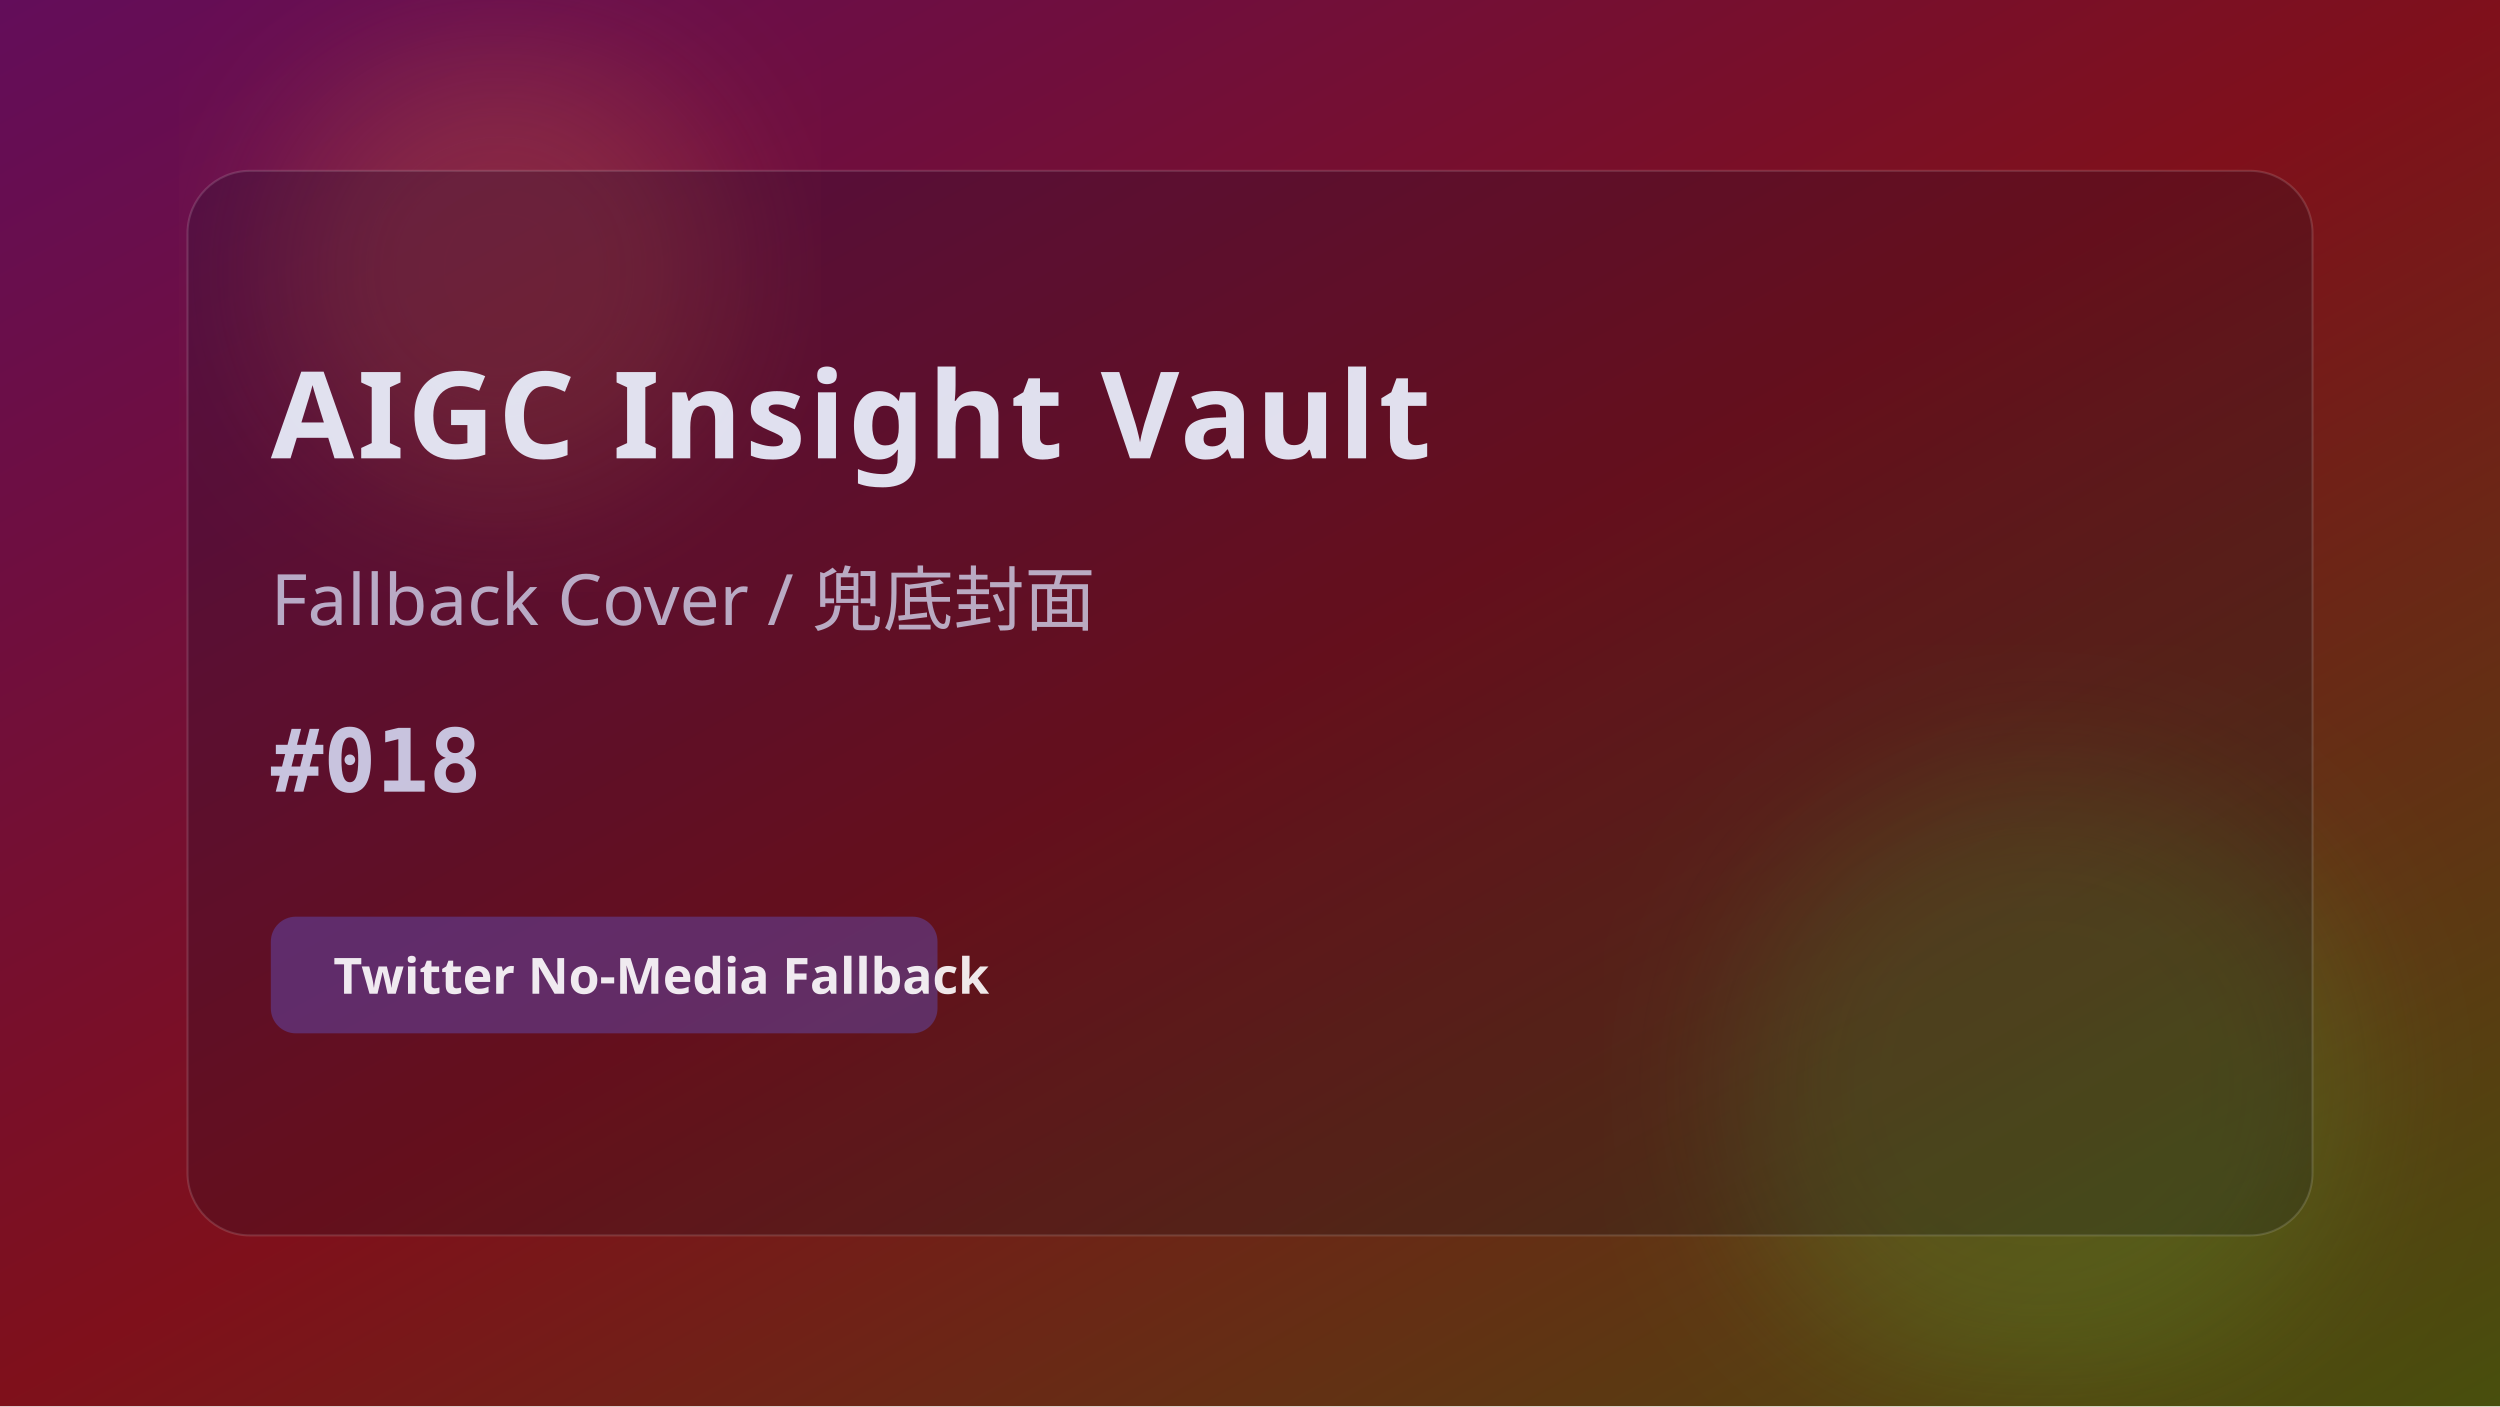
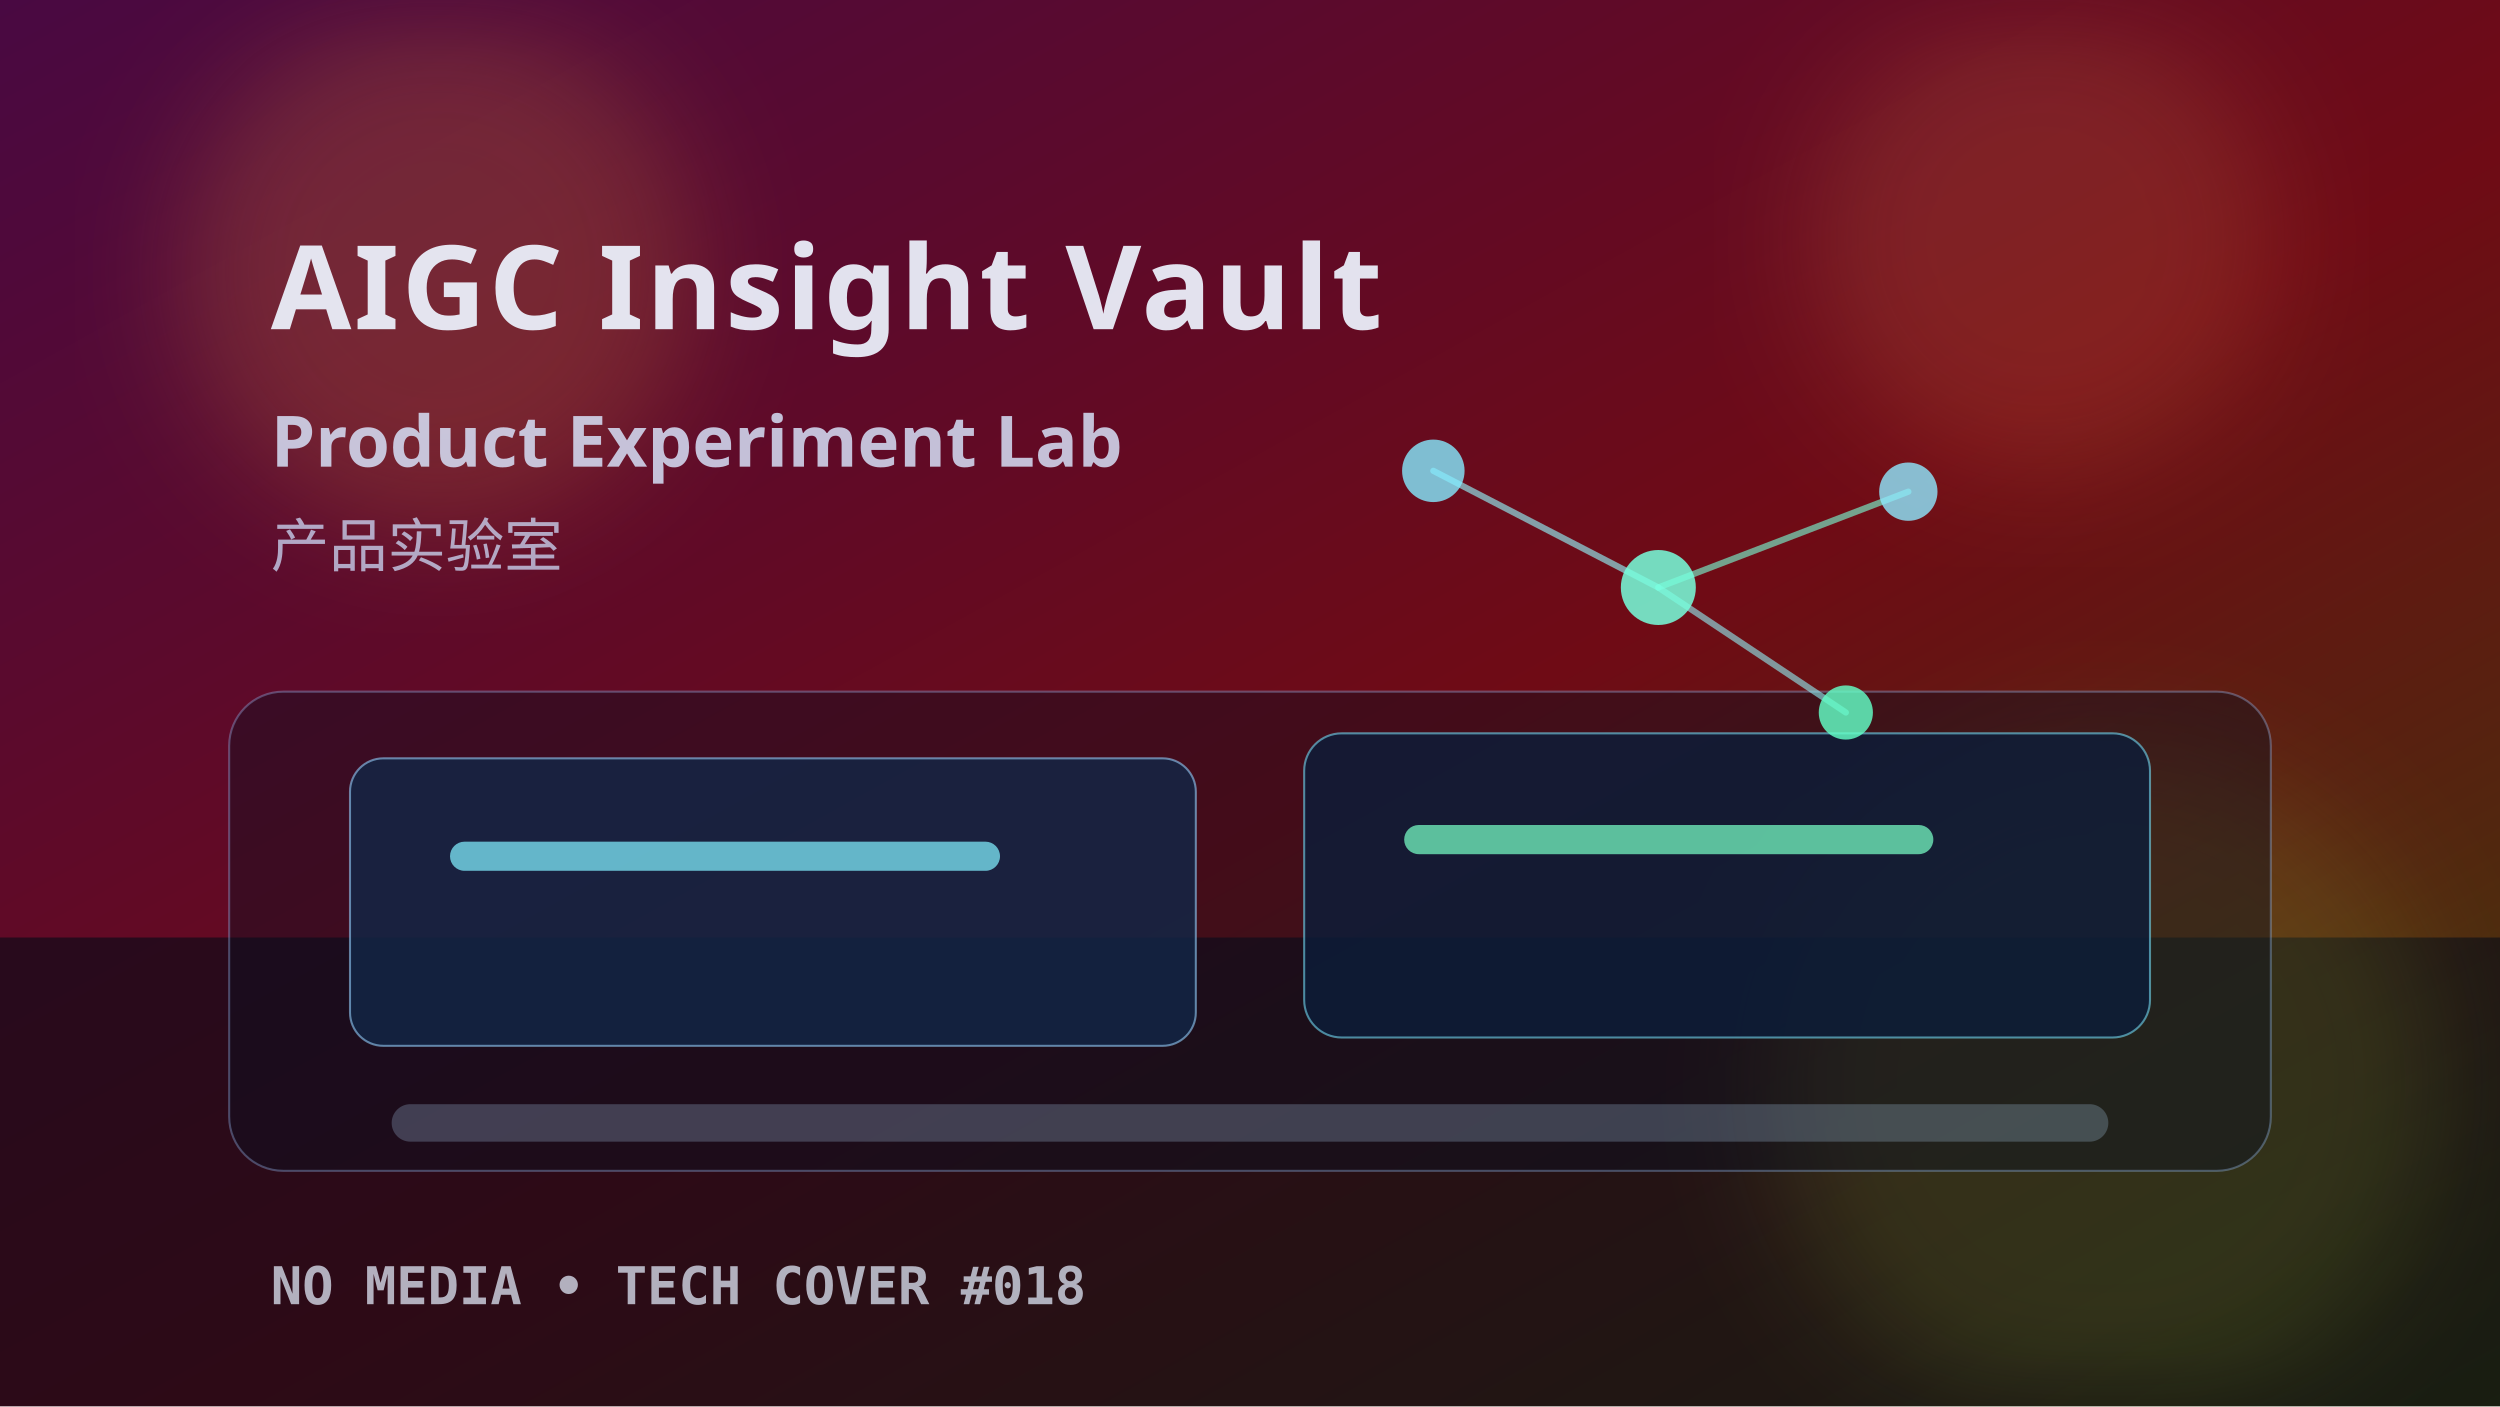
- <svg xmlns="http://www.w3.org/2000/svg" width="1200" height="675" viewBox="0 0 1200 675" role="img" aria-label="AIGC fallback cover 18">
+ <svg xmlns="http://www.w3.org/2000/svg" width="1200" height="675" viewBox="0 0 1200 675" role="img" aria-label="AIGC fallback cover 18" data-scene="product-lab">
  <defs>
    <linearGradient id="g18" x1="0" y1="0" x2="1" y2="1">
-       <stop offset="0%" stop-color="hsl(306, 76%, 22%)" />
-       <stop offset="50%" stop-color="hsl(354, 78%, 28%)" />
-       <stop offset="100%" stop-color="hsl(66, 72%, 18%)" />
+       <stop offset="0%" stop-color="hsl(306, 78%, 16%)" />
+       <stop offset="55%" stop-color="hsl(354, 82%, 24%)" />
+       <stop offset="100%" stop-color="hsl(66, 74%, 14%)" />
    </linearGradient>
    <filter id="blur" x="-20%" y="-20%" width="140%" height="140%">
-       <feGaussianBlur stdDeviation="36" />
+       <feGaussianBlur stdDeviation="28" />
    </filter>
  </defs>
  <rect width="1200" height="675" fill="url(#g18)" />
-   <circle cx="240" cy="130" r="110" fill="hsl(26, 90%, 60%)" opacity="0.20" filter="url(#blur)" />
-   <circle cx="980" cy="520" r="150" fill="hsl(114, 90%, 62%)" opacity="0.16" filter="url(#blur)" />
-   <rect x="90" y="82" width="1020" height="511" rx="30" fill="rgba(8, 15, 32, 0.22)" stroke="rgba(255,255,255,0.14)" />
-   <text x="130" y="220" fill="rgba(236,242,255,0.92)" font-family="'Segoe UI', 'PingFang SC', 'Microsoft YaHei', sans-serif" font-size="58" font-weight="700" letter-spacing="1.5">AIGC Insight Vault</text>
-   <text x="130" y="300" fill="rgba(220,230,255,0.72)" font-family="'Segoe UI', 'PingFang SC', 'Microsoft YaHei', sans-serif" font-size="34" font-weight="500">Fallback Cover / 兜底封面</text>
-   <text x="130" y="380" fill="rgba(220,230,255,0.84)" font-family="'JetBrains Mono', 'Menlo', monospace" font-size="42" font-weight="700">#018</text>
-   <rect x="130" y="440" width="320" height="56" rx="12" fill="rgba(99, 102, 241, 0.34)" />
-   <text x="160" y="477" fill="rgba(255,255,255,0.9)" font-family="'Segoe UI', 'PingFang SC', 'Microsoft YaHei', sans-serif" font-size="24" font-weight="600">Twitter No-Media Fallback</text>
+   <rect y="450" width="1200" height="225" fill="rgba(5, 10, 24, 0.62)" />
+   <circle cx="210" cy="130" r="124" fill="hsl(30, 92%, 60%)" opacity="0.2" filter="url(#blur)" />
+   <circle cx="980" cy="115" r="112" fill="hsl(24, 94%, 66%)" opacity="0.16" filter="url(#blur)" />
+   <circle cx="1010" cy="520" r="160" fill="hsl(76, 90%, 62%)" opacity="0.12" filter="url(#blur)" />
+   <g id="workspace-desk">
+     <rect x="110" y="332" width="980" height="230" rx="26" fill="rgba(8, 16, 32, 0.42)" stroke="rgba(158,198,255,0.34)" />
+     <rect x="168" y="364" width="406" height="138" rx="16" fill="rgba(18, 38, 70, 0.82)" stroke="rgba(150,210,255,0.58)" />
+     <rect x="626" y="352" width="406" height="146" rx="18" fill="rgba(12, 28, 56, 0.82)" stroke="rgba(120,230,255,0.56)" />
+     <rect x="216" y="404" width="264" height="14" rx="7" fill="rgba(130, 240, 255, 0.72)" />
+     <rect x="674" y="396" width="254" height="14" rx="7" fill="rgba(120, 255, 198, 0.72)" />
+     <rect x="188" y="530" width="824" height="18" rx="9" fill="rgba(185, 220, 255, 0.24)" />
+   </g>
+   <g id="ai-network" stroke-linecap="round">
+     <line x1="688" y1="226" x2="796" y2="282" stroke="rgba(147, 250, 255, 0.62)" stroke-width="3" />
+     <line x1="796" y1="282" x2="916" y2="236" stroke="rgba(120, 255, 214, 0.62)" stroke-width="3" />
+     <line x1="796" y1="282" x2="886" y2="342" stroke="rgba(147, 250, 255, 0.58)" stroke-width="3" />
+     <circle cx="688" cy="226" r="15" fill="rgba(132, 235, 255, 0.8)" />
+     <circle cx="796" cy="282" r="18" fill="rgba(119, 255, 221, 0.85)" />
+     <circle cx="916" cy="236" r="14" fill="rgba(143, 232, 255, 0.8)" />
+     <circle cx="886" cy="342" r="13" fill="rgba(99, 255, 199, 0.82)" />
+   </g>
+   <text x="130" y="158" fill="rgba(238,244,255,0.92)" font-family="'Segoe UI', 'PingFang SC', 'Microsoft YaHei', sans-serif" font-size="56" font-weight="700" letter-spacing="1.2">AIGC Insight Vault</text>
+   <text x="130" y="224" fill="rgba(218,232,255,0.82)" font-family="'Segoe UI', 'PingFang SC', 'Microsoft YaHei', sans-serif" font-size="34" font-weight="600">Product Experiment Lab</text>
+   <text x="130" y="272" fill="rgba(210,226,255,0.72)" font-family="'Segoe UI', 'PingFang SC', 'Microsoft YaHei', sans-serif" font-size="28" font-weight="500">产品实验室</text>
+   <text x="130" y="626" fill="rgba(230,240,255,0.72)" font-family="'JetBrains Mono', 'Menlo', monospace" font-size="25" font-weight="600">NO MEDIA • TECH COVER #018</text>
</svg>
